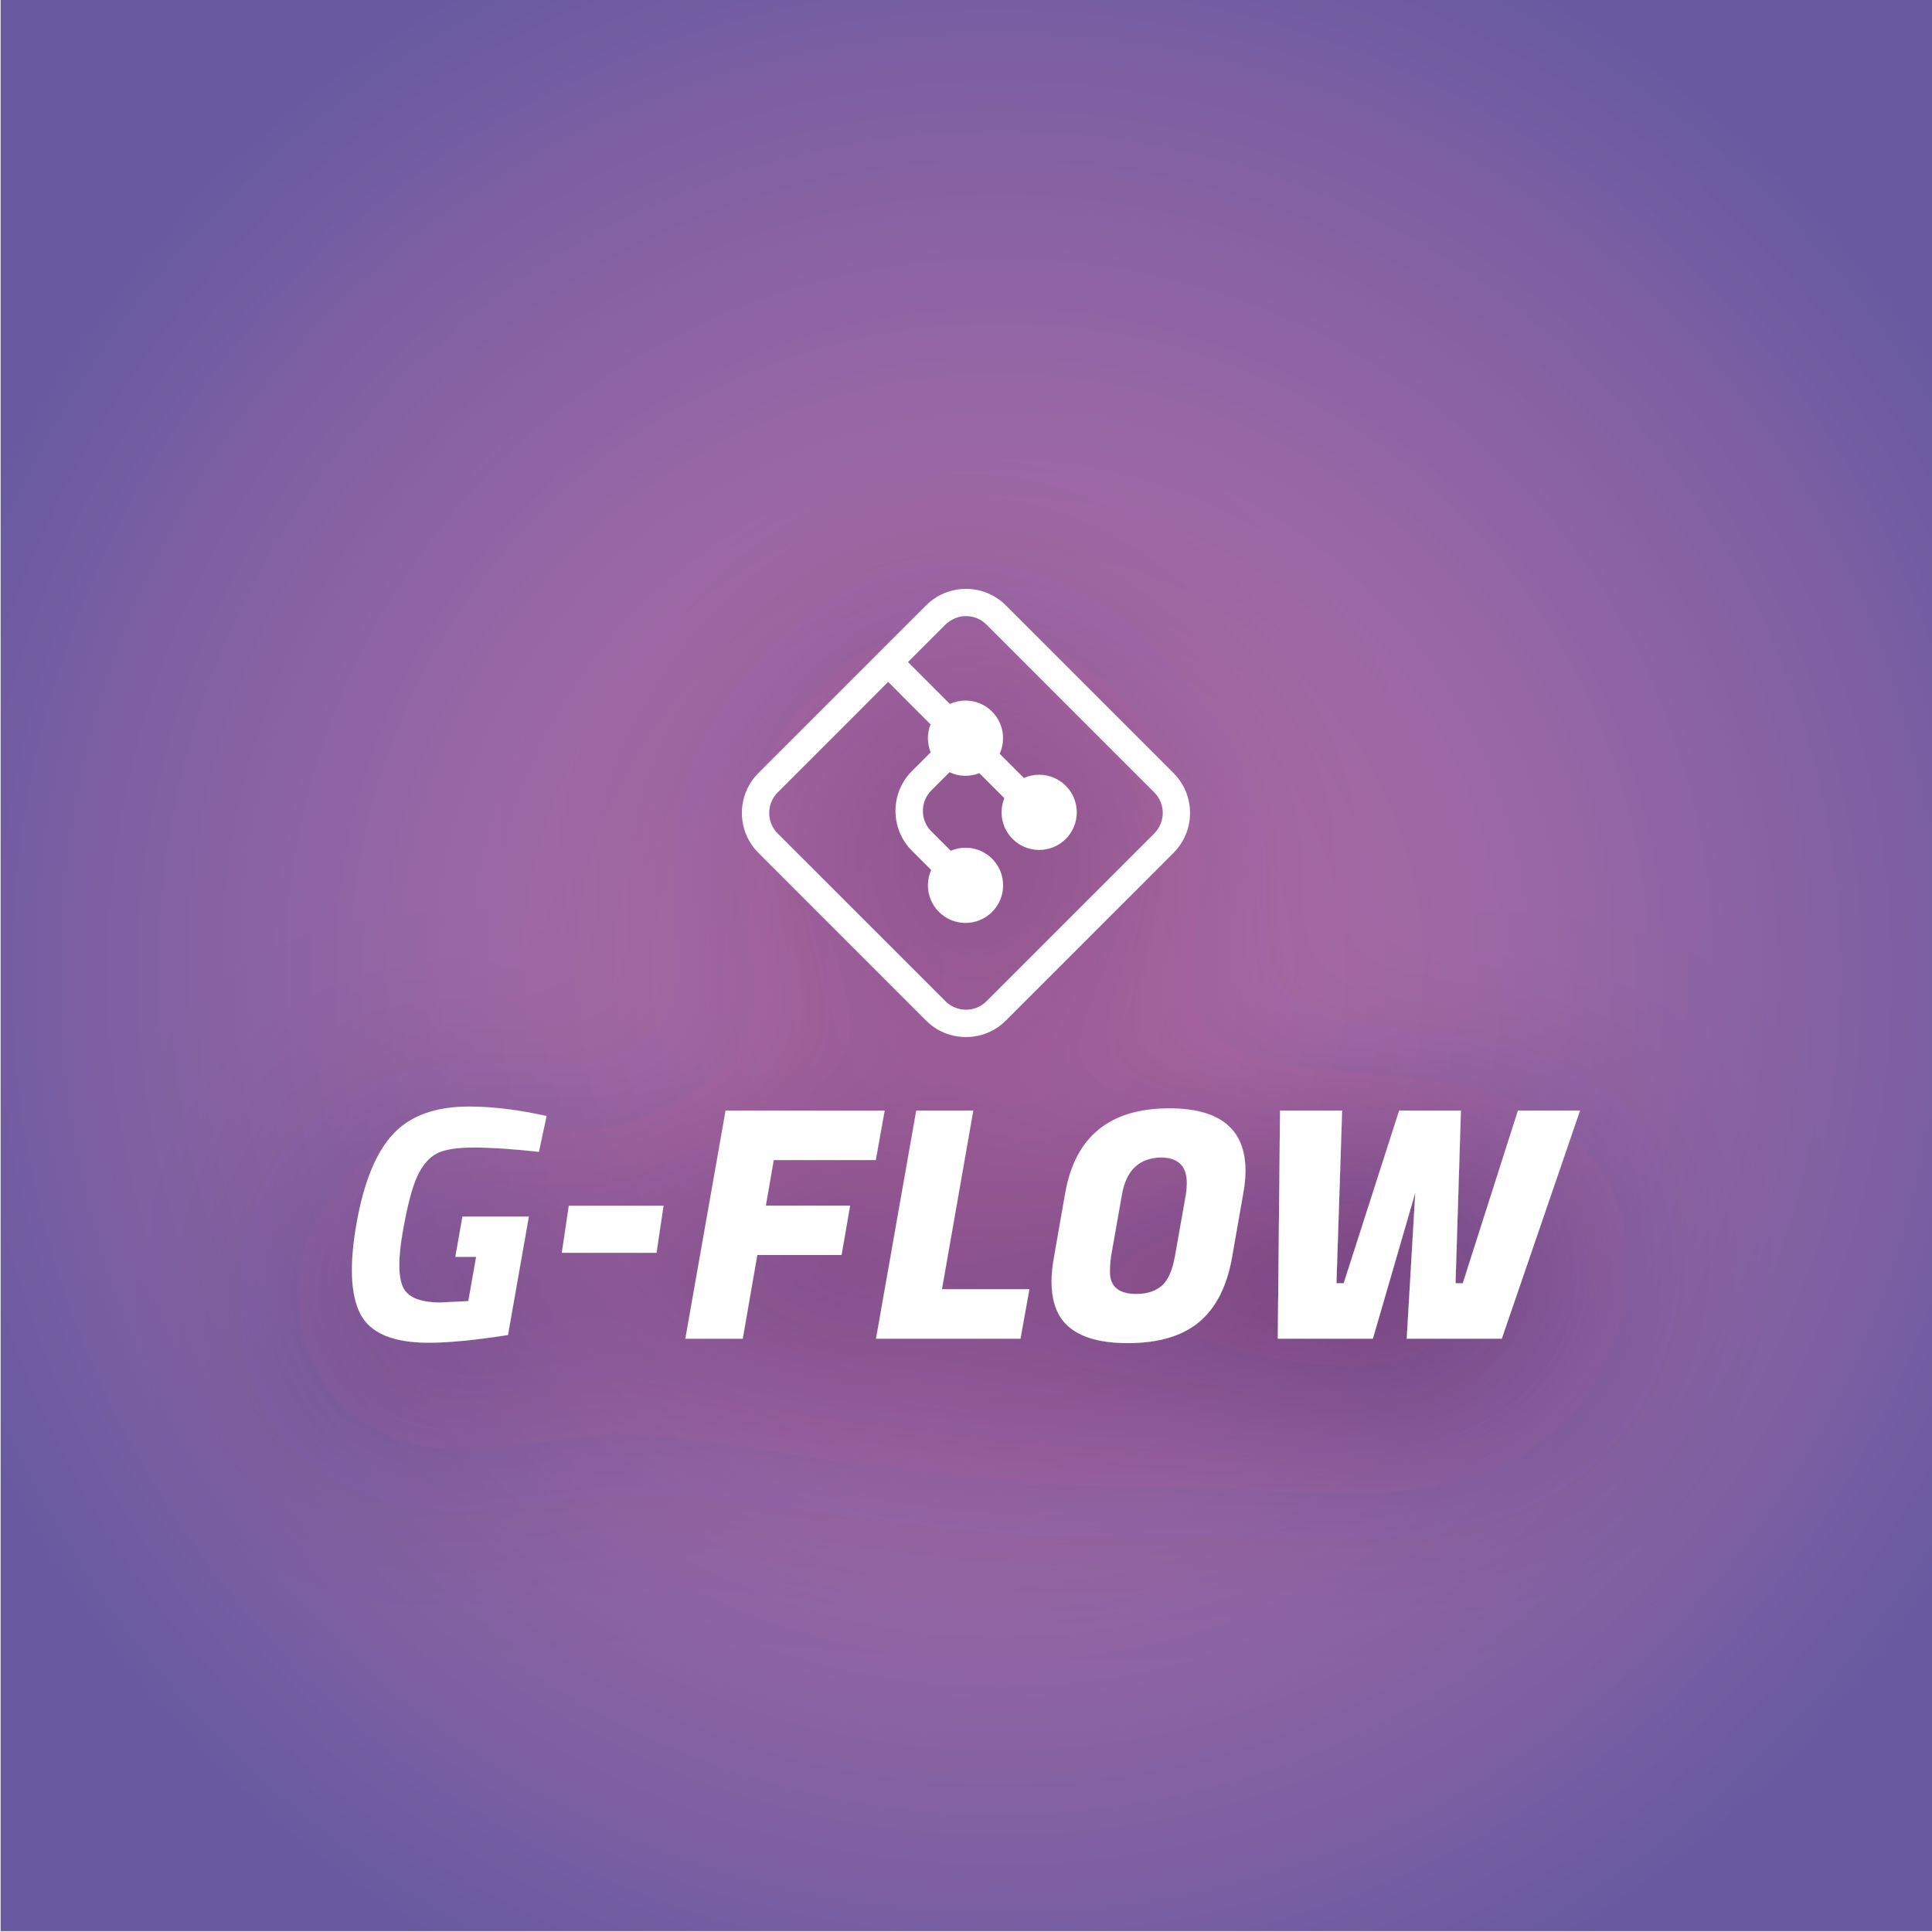
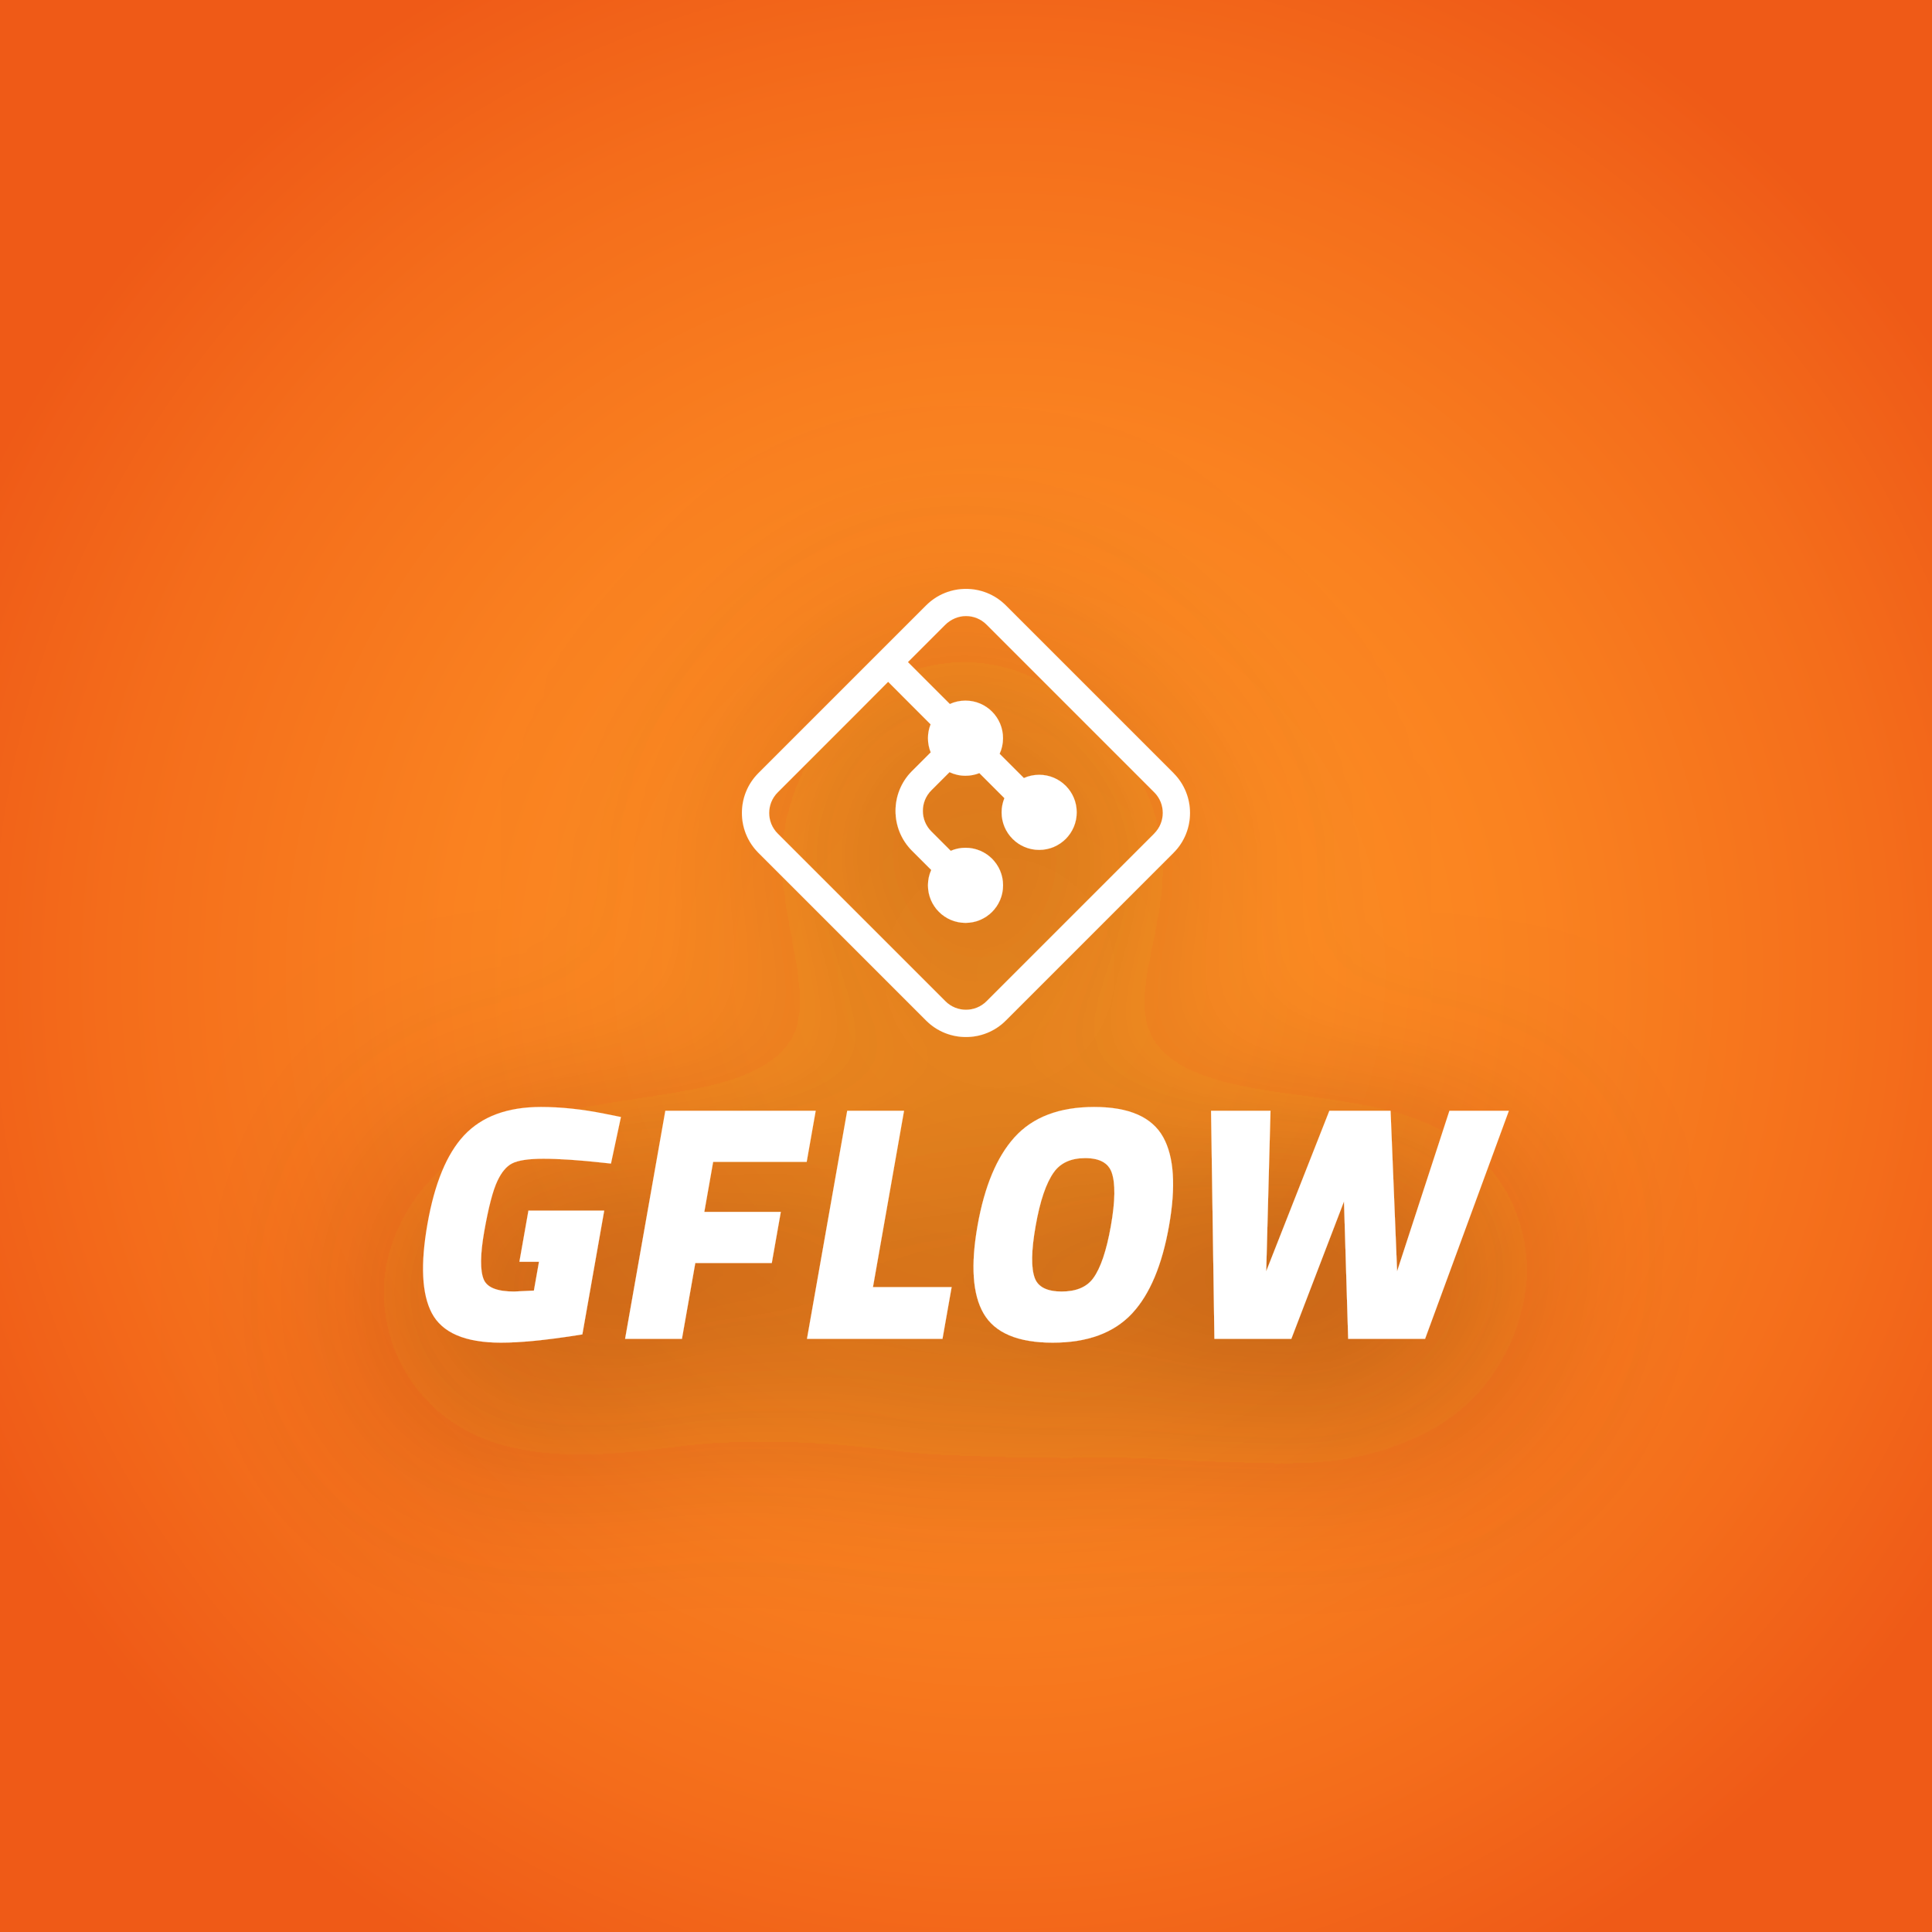
<svg xmlns="http://www.w3.org/2000/svg" viewBox="0 0 512 512">
  <defs>
    <style>
      .cls-1 {
        filter: url(#drop-shadow-1);
      }

      .cls-2 {
        fill: url(#radial-gradient);
      }

      .cls-3 {
        fill: #fff;
      }
    </style>
    <radialGradient id="radial-gradient" cx="1868" cy="910.17" fx="1868" fy="910.17" r="744.28" gradientTransform="translate(-500.98 -115.39) scale(.41)" gradientUnits="userSpaceOnUse">
-       <stop offset="0" stop-color="#b16da7" />
-       <stop offset=".2" stop-color="#ab6ba6" />
-       <stop offset=".47" stop-color="#9a67a5" />
-       <stop offset=".77" stop-color="#7f60a2" />
-       <stop offset=".98" stop-color="#675aa1" />
+       <stop offset="0" stop-color="#ff9424" />
+       <stop offset=".2" stop-color="#fe8f23" />
+       <stop offset=".47" stop-color="#fa8220" />
+       <stop offset=".77" stop-color="#f46d1b" />
+       <stop offset=".98" stop-color="#ef5a17" />
    </radialGradient>
    <filter id="drop-shadow-1" x="2.34" y="80.99" width="507.12" height="380.16" filterUnits="userSpaceOnUse">
      <feOffset dx="0" dy="15" />
      <feGaussianBlur result="blur" stdDeviation="30" />
-       <feFlood flood-color="#2c163f" flood-opacity=".65" />
+       <feFlood flood-color="#5a2306" flood-opacity=".65" />
      <feComposite in2="blur" operator="in" />
      <feComposite in="SourceGraphic" />
    </filter>
  </defs>
  <g id="Achtergrond">
-     <rect class="cls-2" x=".18" y="-.23" width="511.82" height="512" />
+     <rect class="cls-2" x="0" y="0" width="512" height="512" />
  </g>
  <g id="Logo">
    <g class="cls-1">
      <path class="cls-3" d="M311.01,204.89l-44.46-44.46c-5.82-5.82-15.29-5.82-21.11,0l-11.15,11.15-11.82,11.82-21.49,21.49c-5.82,5.82-5.82,15.29,0,21.11l44.46,44.46c2.91,2.91,6.73,4.36,10.55,4.36s7.64-1.45,10.55-4.36l44.46-44.46h0c5.82-5.82,5.82-15.29,0-21.11ZM305.9,220.89l-44.46,44.46c-3,3-7.89,3-10.89,0l-44.46-44.46c-3-3-3-7.89,0-10.89l21.49-21.49,7.78-7.82,11.26,11.27c-.45,1.14-.7,2.37-.7,3.67s.26,2.59.73,3.75l-4.96,4.96c-5.82,5.82-5.82,15.29,0,21.11l5.1,5.1c-.56,1.24-.87,2.62-.87,4.07,0,5.49,4.45,9.95,9.95,9.95s9.95-4.45,9.95-9.95-4.45-9.95-9.95-9.95c-1.39,0-2.72.29-3.92.81l-5.14-5.14c-3-3-3-7.89,0-10.89l4.82-4.82c1.29.61,2.72.95,4.24.95,1.3,0,2.53-.25,3.67-.7l6.64,6.64c-.47,1.16-.74,2.43-.74,3.76,0,5.49,4.45,9.95,9.95,9.95s9.95-4.45,9.95-9.95-4.45-9.95-9.95-9.95c-1.44,0-2.81.31-4.05.86l-6.43-6.43c.58-1.26.9-2.66.9-4.14,0-5.49-4.45-9.95-9.95-9.95-1.48,0-2.88.32-4.14.9l-11.09-11.09s-.01-.03,0-.04l9.82-9.82c1.47-1.47,3.46-2.36,5.54-2.36,2.06,0,3.99.8,5.45,2.26l44.46,44.46c3,3,3,7.89,0,10.89Z" />
      <g>
-         <path class="cls-3" d="M126.18,333.08L120.67,333.08L122.55,322.41L140.15,322.41L134.62,353.79Q121.54,355.84 113.63,355.84L113.63,355.84Q99.5,355.84 95.54,348.28Q91.58,340.72 94.48,324.28Q97.38,307.83 104.18,300.54Q110.98,293.25 124.22,293.25L124.22,293.25Q132.49,293.25 141.76,295.12L141.76,295.12L144.85,295.74L142.82,305.25Q132.35,304.1 125.55,304.1Q118.75,304.1 115.72,305.7Q112.68,307.3 110.63,311.61Q108.58,315.92 106.74,326.37Q104.9,336.81 106.74,340.99Q108.58,345.17 116.67,345.17L116.67,345.17L124.11,344.81L126.18,333.08Z" />
-         <path class="cls-3" d="M173.99,331.99h-25.1l1.85-12.45h25.1l-1.85,12.45Z" />
-         <path class="cls-3" d="M223.02,332.6h-22.33l-3.86,22.17h-15.2l10.66-60.45h42.15l-2.35,13.1h-27.04l-2.1,12.09h22.33l-2.27,13.1Z" />
-         <path class="cls-3" d="M270.45,354.76h-38.29l10.66-60.45h15.11l-8.31,47.35h23.17l-2.35,13.1Z" />
-         <path class="cls-3" d="M309.83,293.72c13.49,0,20.23,5.51,20.23,16.54,0,1.85-.2,3.83-.59,5.96l-2.94,16.79c-1.34,7.78-4.25,13.55-8.73,17.3-4.48,3.75-10.78,5.62-18.89,5.62s-13.77-1.87-16.96-5.62c-2.18-2.57-3.27-6.13-3.27-10.66,0-2.01.22-4.23.67-6.63l2.94-16.79c2.63-15,11.81-22.5,27.54-22.5ZM301.18,342.92c2.8,0,5.04-.73,6.72-2.18,1.68-1.45,2.85-4.14,3.53-8.06l2.85-16.12c.17-1.12.25-2.13.25-3.02,0-4.53-2.3-6.8-6.88-6.8-5.77.11-9.21,3.39-10.33,9.82l-2.85,16.12c-.22,1.4-.34,2.85-.34,4.37,0,3.92,2.35,5.88,7.05,5.88Z" />
-         <path class="cls-3" d="M387.16,294.31l-1.43,45.76h1.93l14.61-45.76h16.46l-20.74,60.45h-25.19l2.27-38.71-11.25,38.71h-25.19l.59-60.45h16.46l-1.51,45.76h1.93l14.69-45.76h16.37Z" />
+         <path class="cls-3" d="M137.65 334.38H142.84L141.49 342.02L136.21 342.27Q129.6 342.26 128.23 339.16Q126.69 335.65 128.33 326.31Q130.02 316.72 131.84 312.91Q133.45 309.51 135.65 308.35Q138.07 307.08 144 307.08Q150.31 307.08 160.08 308.16L161.91 308.36L164.55 296.02L160.22 295.15Q151.32 293.36 143.36 293.36Q130.01 293.36 122.96 300.92Q116.12 308.26 113.29 324.34Q110.46 340.38 114.42 347.95Q118.54 355.82 132.77 355.82Q140.36 355.82 152.82 353.87L154.33 353.63L160.12 320.83H140.04Z" />
+         <path class="cls-3" d="M165.66 354.81H180.72L184.26 334.71H204.53L206.92 321.17H186.65L188.99 307.91H213.78L216.17 294.37H176.32Z" />
+         <path class="cls-3" d="M249.77 354.81 252.19 341.1H231.34L239.58 294.37H224.52L213.86 354.81Z" />
+         <path class="cls-3" d="M300.04 348.04Q307.04 340.5 309.8 324.84Q312.56 309.2 308.28 301.41Q303.85 293.36 289.98 293.36Q276.11 293.36 268.85 301.41Q261.82 309.2 259.06 324.84Q256.3 340.5 260.64 348.04Q265.11 355.82 278.97 355.82Q292.82 355.82 300.04 348.04ZM274.25 338.77Q272.7 334.77 274.45 324.88Q276.19 314.98 279.26 310.68Q281.94 306.91 287.59 306.91Q293.24 306.91 294.6 310.68Q296.14 314.98 294.4 324.88Q292.65 334.77 289.7 338.77Q287.12 342.27 281.36 342.27Q275.6 342.27 274.25 338.77Z" />
+         <path class="cls-3" d="M320.94 294.37 321.83 354.81H342.21L356.17 318.4L357.28 354.81H377.66L399.87 294.37H384.11L370.25 336.9L368.52 294.37H352.29L335.56 336.9L336.7 294.37Z" />
      </g>
    </g>
  </g>
</svg>
